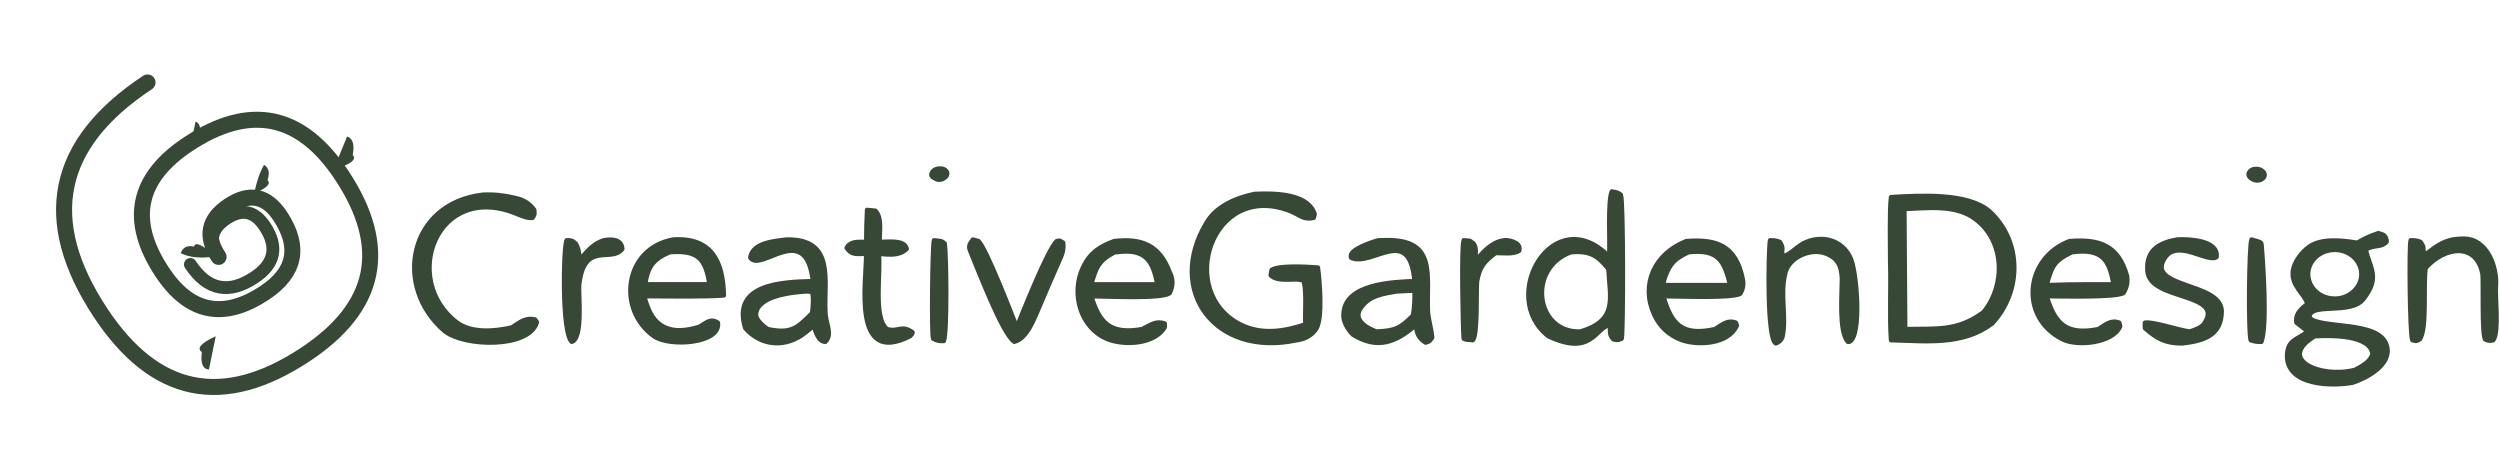
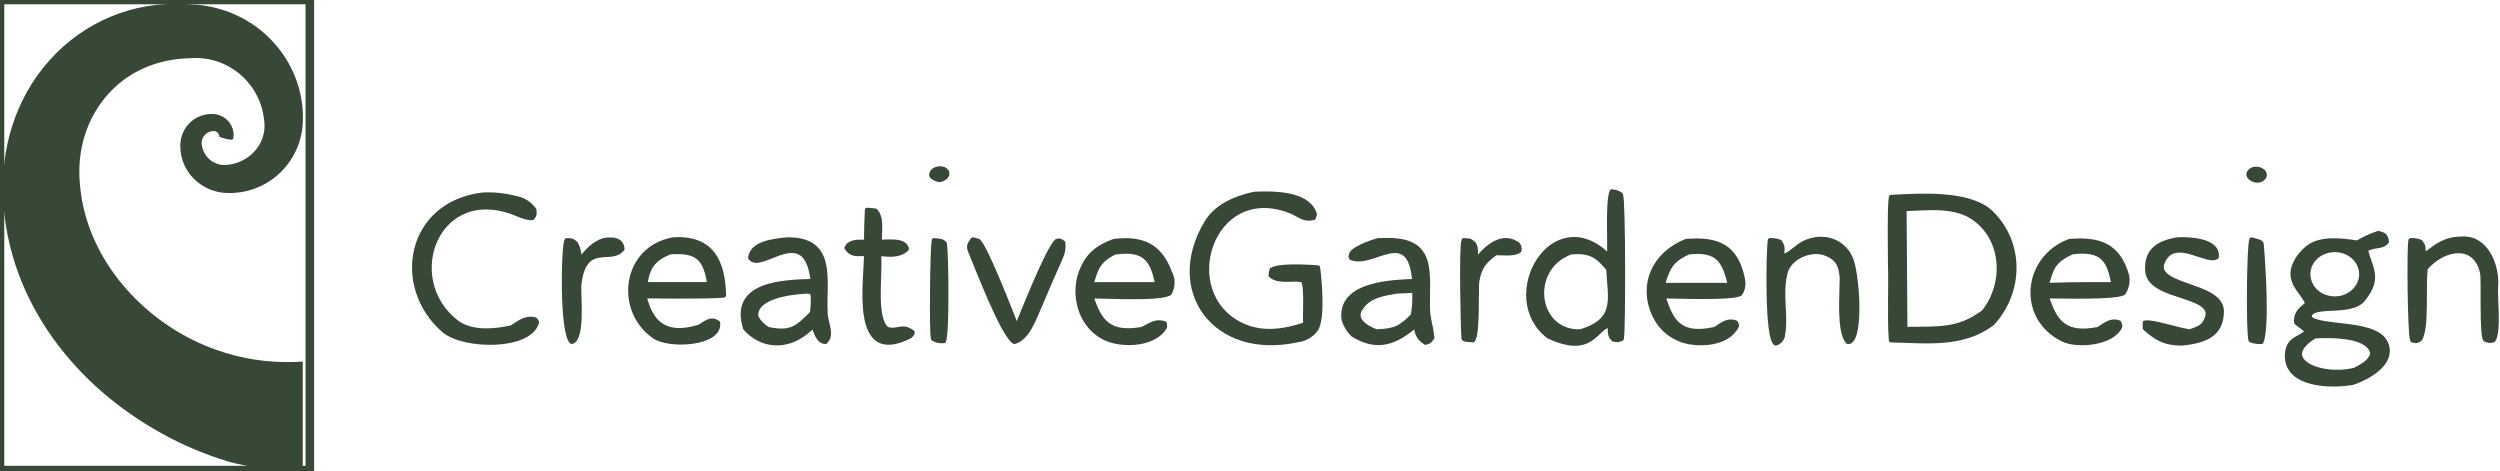
<svg xmlns="http://www.w3.org/2000/svg" width="234" height="44" version="1.2">
  <g>
    <g id="svg_1" fill="#374836" stroke="null">
-       <g transform="rotate(-33.4717 20.8322 20.689)" stroke="null" id="spiral-leaf-composition">
-         <path stroke="#374836" id="svg_2" stroke-linecap="round" stroke-width="1.5" fill="none" d="m18.671,23.282q0,-3.457 3.457,-3.457q3.457,0 3.457,3.457q0,5.186 -5.186,5.186q-6.915,0 -6.915,-6.915q0,-8.643 8.643,-8.643q10.372,0 10.372,10.372q0,12.101 -12.101,12.101q-13.829,0 -13.829,-13.829q0,-15.558 15.558,-15.558" />
-         <path stroke="#374836" id="svg_3" stroke-linecap="round" stroke-width="1.2" fill="none" d="m18.671,23.282q0,-2.593 2.593,-2.593q2.593,0 2.593,2.593q0,3.457 -3.457,3.457q-4.322,0 -4.322,-4.322" />
-         <path stroke="null" id="svg_4" fill="#374836" d="m18.499,23.109q-1.902,-0.864 -2.593,-2.074q0.691,-0.519 1.383,0.173q0.519,-0.519 1.21,1.902z" />
-         <path stroke="null" id="svg_5" fill="#374836" d="m24.722,20.17q1.21,-1.21 2.247,-1.729q0.346,0.691 -0.519,1.383q0.173,0.691 -1.729,0.346z" />
-         <path stroke="null" id="svg_6" fill="#374836" d="m32.155,22.418q1.729,-1.21 2.766,-1.902q0.519,0.691 -0.519,1.729q0.173,0.864 -2.247,0.173z" />
-         <path stroke="null" id="svg_7" fill="#374836" d="m14.35,29.332q-1.21,1.21 -2.247,2.247q-0.691,-0.519 0.346,-1.729q-0.346,-0.864 1.902,-0.519z" />
-         <path stroke="null" id="svg_8" fill="#374836" d="m22.129,13.256q1.037,-1.037 1.729,-1.729q0.346,0.519 -0.346,1.21q0.173,0.519 -1.383,0.519z" />
+       <g id="Layer 1">
+         <rect x="0" y="0" width="29" height="44" fill="none" stroke="#374836" stroke-width="0.8" />
+         <path style="transform: scale(0.45);" id="&lt;Compound Path&gt;" fill-rule="evenodd" class="s0" d="m61.83 98.39c-2.88-0.35-10.36-1.21-14.27-2.37-4.92-1.48-9.63-3.48-14.04-5.93q-3.32-1.84-6.41-4-3.1-2.16-5.95-4.63c-3.79-3.3-7.22-7.03-10.17-11.14-2.93-4.12-5.39-8.62-7.15-13.43-1.77-4.79-2.86-9.87-3.16-14.98q-0.11-1.92-0.07-3.84l0.02-0.99 0.05-0.96q0.07-0.99 0.18-1.98 0.43-3.96 1.63-7.78c1.59-5.06 4.22-9.83 7.78-13.79 3.54-3.98 7.97-7.14 12.84-9.14 2.43-1.01 4.96-1.72 7.52-2.15 2.54-0.43 5.13-0.57 7.64-0.46l1.65 0.09q1.04 0.05 2.06 0.18 2.06 0.27 4.03 0.87c2.63 0.79 5.11 2.03 7.3 3.63 4.37 3.19 7.58 7.85 8.93 12.98q0.51 1.93 0.69 3.9 0.08 0.98 0.08 1.96 0 0.49-0.02 0.98l-0.01 0.05c0 0.02 0 0.14 0 0.11l-0.01 0.1-0.01 0.22q-0.02 0.32-0.05 0.58c-0.3 2.87-1.43 5.62-3.17 7.83-1.72 2.21-4.03 3.9-6.59 4.86q-1.92 0.74-3.95 0.92-1 0.1-2 0.06l-0.16-0.01h-0.1l-0.28-0.02q-0.29-0.03-0.56-0.06-0.56-0.08-1.1-0.22c-2.9-0.71-5.37-2.74-6.59-5.36-0.61-1.3-0.92-2.74-0.91-4.15l0.01-0.26v-0.07c0-0.01 0.01-0.15 0.01-0.11l0.01-0.1 0.02-0.28q0.02-0.18 0.05-0.33 0.09-0.59 0.3-1.16 0.41-1.14 1.18-2.04c1.02-1.19 2.44-1.97 3.94-2.19q0.56-0.09 1.11-0.07h0.14c0.11 0 0.06 0 0.1 0l0.05 0.01 0.15 0.01 0.19 0.02q0.32 0.05 0.63 0.14c0.84 0.24 1.59 0.73 2.15 1.37 0.55 0.64 0.92 1.45 1.02 2.29q0.04 0.31 0.03 0.62v0.08c-0.01 0.1-0.01 0.05-0.01 0.09l-0.02 0.18c-0.01 0.15-0.04 0.25-0.07 0.38-0.12 0.49-2.9-0.4-2.88-0.47q0.02-0.07 0-0.13 0-0.02-0.01-0.01v0.01c0 0.01 0-0.03 0-0.04 0 0 0-0.07-0.01-0.01v-0.02q-0.02-0.09-0.04-0.18-0.12-0.34-0.4-0.56-0.27-0.21-0.6-0.24-0.07 0-0.15 0-0.01 0-0.01 0h-0.01l-0.05 0.01h-0.05c0.01 0-0.08 0 0 0l-0.06 0.01q-0.25 0.03-0.49 0.1c-0.61 0.19-1.13 0.6-1.44 1.12q-0.23 0.38-0.31 0.79-0.04 0.21-0.04 0.41 0 0.06 0.01 0.08v0.02l0.01 0.1v0.1c0 0.07 0-0.03 0-0.01l0.01 0.04 0.01 0.14q0.15 1.11 0.75 2.02c0.79 1.19 2.09 1.98 3.42 2.11q0.25 0.03 0.5 0.03c0.07 0 0.17 0 0.23-0.01 0.03 0 0.05 0 0.13-0.01h0.1c0.03 0-0.04 0 0.01 0l0.04-0.01q0.61-0.05 1.2-0.18 1.19-0.26 2.24-0.82c1.4-0.74 2.55-1.85 3.32-3.14 0.77-1.3 1.14-2.75 1.1-4.17q0-0.14-0.01-0.23l-0.01-0.18-0.01-0.1c0-0.06 0 0.02 0 0v-0.04q-0.03-0.32-0.07-0.63-0.07-0.63-0.2-1.25-0.25-1.24-0.7-2.39c-1.21-3.09-3.5-5.67-6.28-7.24-1.39-0.79-2.89-1.34-4.42-1.62q-1.15-0.22-2.32-0.24-0.58-0.01-1.15 0.03l-1.58 0.08c-3.56 0.22-6.92 1.16-9.87 2.75-2.95 1.58-5.47 3.83-7.4 6.5-1.92 2.66-3.27 5.73-3.95 8.96q-0.51 2.42-0.55 4.91-0.01 0.62 0.01 1.24l0.03 0.65 0.04 0.62q0.09 1.31 0.28 2.61c0.98 6.9 4.11 13.39 8.66 18.83 4.55 5.43 10.49 9.86 17.07 12.6 3.28 1.38 6.7 2.36 10.13 2.91 3.01 0.49 6.03 0.66 8.99 0.53l1.26-0.07v23.2zm-16.35-69.49q-0.01-0.08-0.02-0.17 0.05 0.09 0.02 0.17z" />
      </g>
      <path stroke-linejoin=" round" stroke-width=" 0.4px" stroke=" #374836" class="s0" style="transform: scaleY(1.2); transform-box: fill-box; transform-origin: center;" d="m176.99,15.401c2.694,-0.125 7.209,-0.374 9.268,1.123c3.01,2.31 3.01,6.179 0.238,8.675c-2.773,1.747 -6.179,1.373 -9.505,1.31c-0.159,-1.684 0,-4.243 -0.08,-5.99c0,-1.061 -0.079,-4.244 0.08,-5.118l-0.001,0zm1.347,10.297c3.01,-0.062 4.832,0.187 7.287,-1.31c2.06,-2.06 2.06,-5.554 -0.713,-7.302c-1.821,-1.186 -4.435,-0.874 -6.653,-0.811l0.079,9.423zm44.277,-7.488c0.555,0.124 0.713,0.187 0.792,0.623c-0.554,0.5 -1.188,0.188 -1.98,0.625c0.476,1.56 1.347,2.184 -0.158,3.806c-1.188,1.373 -5.307,0.188 -5.07,1.56c1.03,0.874 6.496,0.188 7.208,2.122c0.555,1.436 -1.821,2.497 -3.168,2.871c-1.98,0.312 -6.257,0.25 -6.178,-2.122c0.08,-1.186 0.871,-1.123 1.822,-1.747l-0.08,-0.25q-0.396,-0.25 -0.87,-0.561c-0.16,-0.874 1.029,-1.311 1.029,-1.436c-0.238,-0.811 -1.584,-1.435 -1.347,-2.62c0.159,-0.687 0.792,-1.374 1.505,-1.81c1.188,-0.687 3.09,-0.5 4.515,-0.313c0.792,-0.374 1.11,-0.499 1.98,-0.749l0,0.001zm-2.217,10.67c0.712,-0.311 1.425,-0.623 1.663,-1.247c-0.158,-1.56 -3.881,-1.498 -5.386,-1.436c-3.565,1.81 0.396,3.37 3.723,2.684l0,-0.001zm-1.268,-5.616c1.268,-0.25 2.139,-1.248 1.822,-2.309c-0.317,-1.06 -1.663,-1.685 -3.01,-1.435s-2.138,1.31 -1.822,2.309c0.317,1.06 1.664,1.685 3.01,1.435zm-68.277,-8.3c0.475,0.063 0.554,0.063 0.871,0.25c0.238,0.437 0.238,10.36 0.08,11.17c-0.317,0.125 -0.397,0.125 -0.793,0.063c-0.396,-0.312 -0.316,-0.562 -0.316,-1.123c-1.347,0.187 -1.664,2.496 -5.783,0.873c-4.752,-3.057 0.476,-10.546 5.703,-6.178c0.08,-1.06 -0.158,-4.306 0.238,-5.055zm-2.93,10.921c3.484,-0.873 2.772,-2.558 2.613,-4.93c-1.03,-1.06 -1.742,-1.435 -3.485,-1.31c-4.119,1.248 -3.327,6.365 0.871,6.24l0.001,0zm-43.644,-7.051c2.614,-0.25 4.277,0.312 5.227,2.433q0.476,0.75 0,1.56c-0.712,0.5 -6.099,0.25 -7.366,0.25c0.792,2.122 1.743,3.058 4.753,2.621c0.792,-0.312 1.267,-0.686 2.138,-0.437l0,0.25c-0.95,1.31 -3.723,1.435 -5.307,0.936c-2.693,-0.874 -3.485,-3.62 -2.376,-5.554c0.634,-1.123 1.505,-1.623 2.93,-2.06l0.001,0.001zm-2.139,3.37l6.178,0c-0.396,-1.873 -1.109,-2.871 -3.802,-2.56l-0.158,0c-1.584,0.687 -1.743,1.249 -2.218,2.56zm-39.129,-3.495c3.723,-0.188 4.674,1.81 4.753,4.306c-1.822,0.125 -5.545,0.062 -7.446,0.062q0.08,0.375 0.238,0.687c0.792,1.997 2.535,2.371 4.91,1.747c0.634,-0.312 1.03,-0.686 1.743,-0.312c0.238,1.56 -4.514,1.872 -6.02,0.998c-3.485,-2.059 -2.772,-6.802 1.822,-7.488zm-2.614,3.494l6.02,0c-0.396,-1.934 -0.95,-2.745 -3.722,-2.558c-1.585,0.561 -2.06,1.186 -2.298,2.558zm133.307,-3.369c2.773,-0.188 4.595,0.312 5.387,2.683q0.158,0.686 -0.317,1.31c-0.792,0.375 -5.782,0.25 -7.208,0.25c0.792,2.184 1.822,3.12 4.832,2.621c0.712,-0.374 1.188,-0.749 1.98,-0.5l0.079,0.25c-0.713,1.311 -4.04,1.56 -5.386,1c-4.119,-1.686 -3.565,-6.304 0.633,-7.615l0,0.001zm1.98,3.37l2.14,0c-0.397,-1.935 -1.03,-2.871 -3.882,-2.56c-1.742,0.687 -1.9,1.187 -2.376,2.622q2.06,-0.063 4.119,-0.063l-0.001,0.001zm-37.861,-3.37c2.931,-0.188 4.674,0.374 5.307,2.933q0.159,0.624 -0.237,1.123c-0.872,0.374 -5.862,0.187 -7.208,0.187c0.792,2.247 1.742,3.183 4.831,2.621c0.713,-0.374 1.188,-0.749 1.98,-0.5l0.08,0.188c-0.792,1.436 -3.565,1.56 -5.149,1.123q-1.822,-0.561 -2.614,-1.997c-1.267,-2.309 0,-4.68 3.01,-5.678zm2.06,3.432l2.06,0c-0.555,-1.935 -1.11,-2.87 -3.882,-2.621c-1.267,0.499 -1.743,0.873 -2.218,1.997q-0.08,0.312 -0.238,0.624l4.278,0zm-30.892,-3.495l0.238,0c5.386,-0.25 4.277,2.559 4.436,5.617c0.08,0.624 0.317,1.248 0.396,1.934c-0.317,0.312 -0.159,0.25 -0.634,0.375q-0.871,-0.437 -0.871,-1.248l0,-0.125c-1.901,1.373 -3.644,1.934 -5.94,0.749c-0.476,-0.375 -0.951,-1.061 -0.872,-1.56c0.08,-2.372 4.673,-2.497 6.654,-2.56c-0.476,-4.555 -3.882,-1.122 -5.941,-1.871c-0.317,-0.562 1.98,-1.186 2.535,-1.31l-0.001,-0.001zm-0.158,7.114c1.743,-0.062 2.218,-0.25 3.406,-1.248c0.159,-0.749 0.159,-1.185 0.159,-1.997l-1.664,0.063c-1.267,0.187 -2.455,0.312 -3.247,1.185c-0.95,0.999 0.316,1.685 1.346,1.997zm-55.208,-7.176c4.594,-0.063 3.485,3.182 3.644,5.616c0,0.874 0.713,1.748 0,2.31c-0.713,0 -0.95,-0.812 -1.11,-1.249q-0.316,0.25 -0.712,0.5c-1.822,1.248 -4.198,1.123 -5.703,-0.313c-1.267,-3.37 3.327,-3.557 6.337,-3.62c-0.634,-4.867 -4.832,-0.686 -5.862,-1.871c0.238,-1.124 2.218,-1.249 3.406,-1.373zm-1.742,6.99c2.138,0.374 2.693,-0.063 4.118,-1.249c0.08,-0.5 0.159,-1.248 0,-1.685q-0.237,-0.062 -0.475,-0.062c-1.267,0.062 -4.752,0.312 -4.752,1.872c0,0.374 0.633,0.874 1.109,1.123l0,0.001zm45.544,-10.547c1.743,-0.063 4.753,-0.063 5.545,1.372c0.158,0.25 0.079,0.188 0,0.437c-0.95,0.188 -1.268,-0.187 -2.139,-0.499c-7.445,-2.496 -10.851,6.428 -4.594,8.924c1.901,0.749 3.96,0.5 5.94,-0.062c-0.079,-0.812 0.16,-2.933 -0.237,-3.495l-0.554,-0.062c-0.872,0 -1.901,0.124 -2.456,-0.312l0.08,-0.375c0.712,-0.374 3.247,-0.25 4.356,-0.187c0.158,0.936 0.475,3.932 -0.159,4.743q-0.633,0.749 -1.821,0.873c-7.684,1.373 -12.278,-3.869 -8.476,-9.11c0.872,-1.249 2.693,-1.935 4.515,-2.247zm-72.237,0.062q1.504,-0.062 3.01,0.25q1.188,0.187 1.821,0.936c0,0.374 0.08,0.25 -0.158,0.561c-0.396,0.063 -0.95,-0.124 -1.347,-0.25c-7.604,-2.745 -11.089,5.118 -5.703,8.488c1.347,0.811 3.406,0.686 5.07,0.374c0.712,-0.374 1.267,-0.81 2.217,-0.624l0.159,0.188c-0.713,1.997 -6.812,1.934 -8.713,0.624c-4.753,-3.433 -3.327,-9.86 3.644,-10.547zm120.475,3.557c0.475,0 0.475,0 0.95,0.125c0.476,0.624 0,0.562 0.317,1.123c0.713,-0.187 1.347,-0.873 2.139,-1.123c1.663,-0.562 3.406,-0.063 4.119,1.186c0.633,0.998 1.109,6.178 -0.08,6.552l-0.158,0c-0.871,-0.749 -0.554,-3.744 -0.554,-4.93c-0.08,-0.936 -0.317,-1.622 -1.664,-1.997c-1.426,-0.374 -3.406,0.437 -3.643,1.685c-0.476,1.623 0.158,3.308 -0.238,4.868q-0.158,0.374 -0.634,0.5c-0.871,-0.188 -0.713,-7.178 -0.554,-7.989zm59.96,0c0.396,0 0.555,0 0.95,0.125c0.476,0.562 0.08,0.312 0.397,0.998c1.188,-0.748 1.9,-1.248 3.564,-1.248c2.297,-0.062 3.248,2.247 3.09,3.682c-0.08,0.874 0.316,3.557 -0.238,4.181c-0.396,0.063 -0.396,0.063 -0.792,-0.062c-0.317,-0.437 -0.159,-4.244 -0.238,-5.055c-0.554,-2.559 -3.564,-2.184 -5.307,-0.5c-0.238,1.374 0.158,4.806 -0.554,5.555c-0.476,0.187 -0.238,0.125 -0.713,0.062c-0.238,-0.374 -0.317,-7.301 -0.159,-7.738zm-21.861,-0.062c1.109,-0.063 3.881,0.062 3.723,1.31c-0.872,0.5 -3.644,-1.435 -4.832,0.063c-1.901,2.433 5.228,1.934 5.307,4.18c0,1.873 -1.663,2.31 -3.723,2.497c-1.584,0 -2.376,-0.374 -3.485,-1.186l0,-0.373c0.713,-0.125 3.09,0.562 4.198,0.686c0.475,-0.124 1.109,-0.312 1.347,-0.624c1.98,-2.496 -5.07,-1.81 -5.307,-4.118c-0.159,-1.623 1.109,-2.185 2.772,-2.434l0,-0.001zm-108.594,6.802c0.554,-1.123 2.851,-5.991 3.723,-6.677c0.396,-0.063 0.237,-0.063 0.633,0.124q0.08,0.562 -0.237,1.124q-1.03,1.934 -1.98,3.806c-0.476,0.874 -1.11,2.497 -2.377,2.746c-1.109,-0.561 -3.485,-5.803 -4.119,-7.052c-0.237,-0.436 0,-0.561 0.238,-0.873l0.554,0.124c0.713,0.562 3.01,5.492 3.565,6.678zm-14.02,-9.111l0.792,0.062c0.634,0.5 0.396,1.498 0.396,2.434c0.792,0 2.297,-0.187 2.535,0.5c-0.713,0.56 -1.664,0.436 -2.614,0.374c0.237,1.373 -0.555,5.055 0.792,5.928c1.03,0.25 1.346,-0.374 2.376,0.25c0,0.062 -0.237,0.25 -0.237,0.25c-5.466,2.308 -4.12,-4.057 -4.12,-6.428c-0.87,0 -1.346,0.124 -1.821,-0.437l0.158,-0.187c0.476,-0.312 1.03,-0.25 1.664,-0.25q0,-1.248 0.079,-2.496zm-26.931,3.931c0.634,-0.624 1.268,-1.31 2.297,-1.56c0.792,-0.125 1.664,-0.062 1.743,0.624c-1.03,1.123 -3.565,-0.686 -4.04,2.808c-0.079,0.812 0.396,4.244 -0.713,4.431c-0.95,-0.624 -0.792,-7.426 -0.475,-7.863c0.396,0 0.555,0 0.871,0.25q0.396,0.561 0.317,1.31zm83.882,0.063c0.792,-0.874 2.297,-2.185 3.88,-1.373q0.318,0.187 0.238,0.499c-0.554,0.312 -1.505,0.187 -2.218,0.187c-1.108,0.687 -1.504,1.124 -1.742,2.247c-0.08,0.686 0.08,4.243 -0.396,4.555c-0.475,-0.062 -0.634,0 -0.871,-0.124c-0.08,-0.75 -0.238,-7.177 0,-7.614c0.633,0.063 0.475,-0.062 0.95,0.25c0.317,0.312 0.158,0.936 0.158,1.373l0.001,0zm72.633,-1.685c0.238,0.062 0.95,0.187 0.95,0.312c0.16,1.497 0.555,6.365 0,7.613c-0.475,0 -0.554,0 -1.029,-0.125c-0.238,-0.624 -0.158,-7.426 0.08,-7.8l-0.001,0zm-123.327,0.062c0.555,0.063 0.713,0 1.03,0.25c0.159,0.811 0.238,6.927 -0.08,7.55c-0.474,0 -0.633,0 -1.029,-0.186c-0.158,-0.375 -0.079,-6.99 0.08,-7.614l-0.001,0z" id="text" />
      <path id="svg_9" class="s0" d="m210.812,15.65q0.792,-0.186 1.268,0.375q0.317,0.624 -0.396,0.999q-0.476,0.187 -0.95,-0.063q-0.476,-0.25 -0.476,-0.686q0.08,-0.437 0.554,-0.624l0,-0.001zm-123.089,-0.062q0.792,-0.124 1.11,0.437q0.158,0.624 -0.555,0.936q-0.476,0.188 -0.95,-0.124q-0.476,-0.25 -0.318,-0.687q0.159,-0.437 0.713,-0.562z" />
    </g>
  </g>
</svg>
